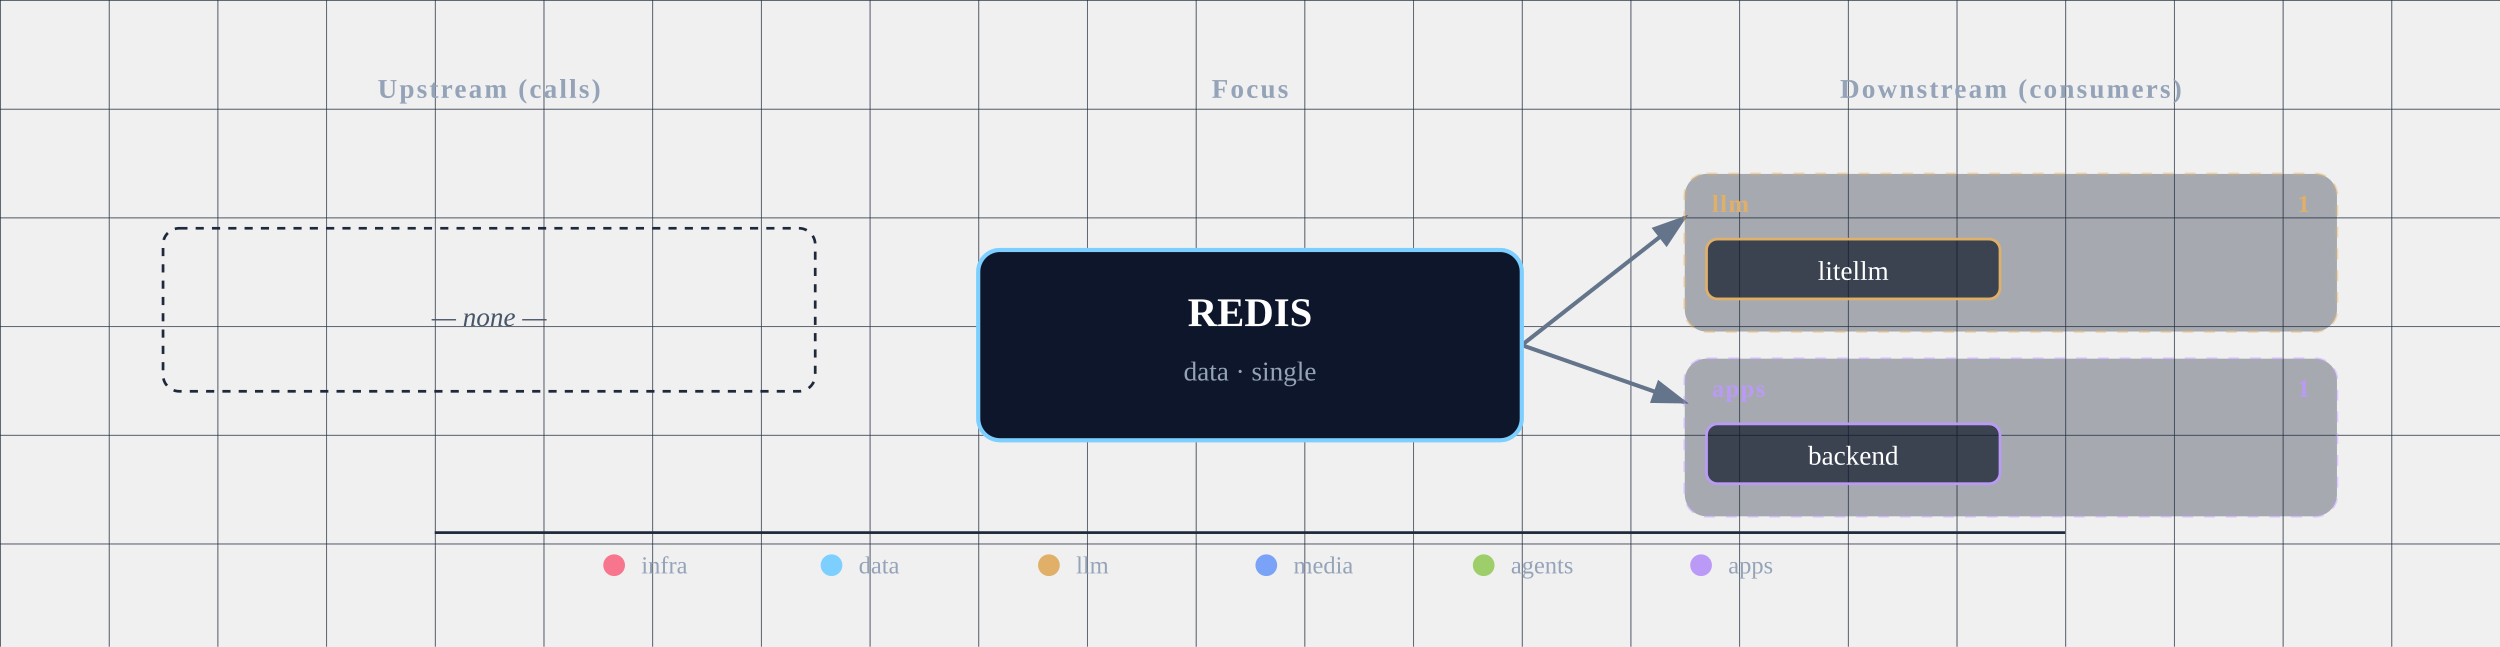
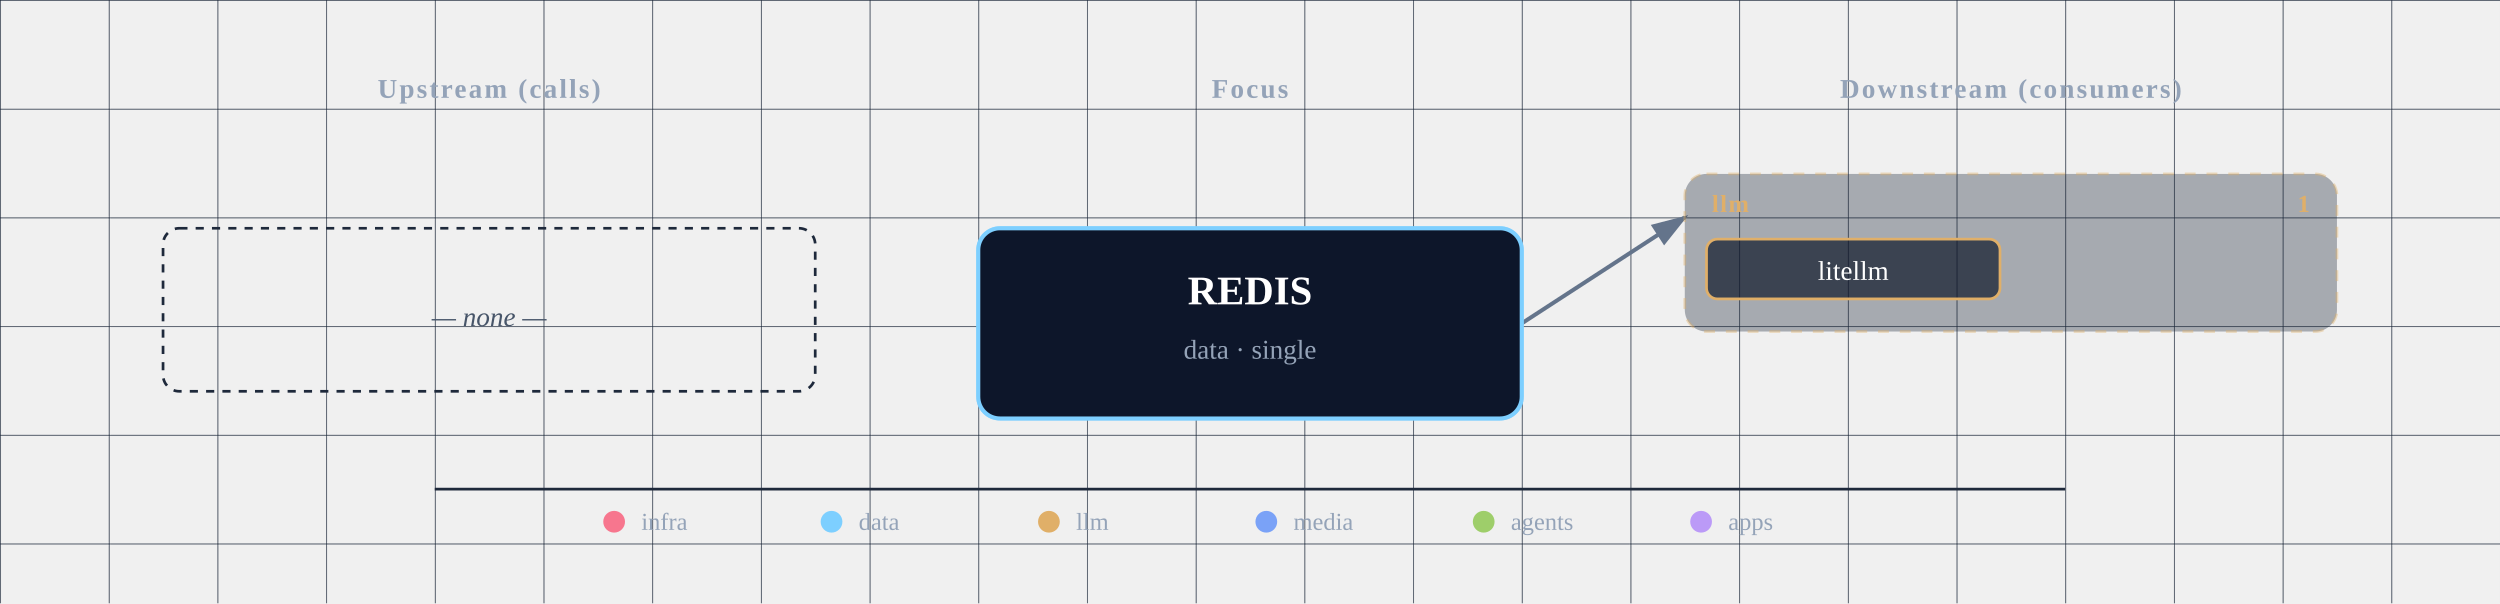
- <svg xmlns="http://www.w3.org/2000/svg" viewBox="0 0 920 238">
+ <svg xmlns="http://www.w3.org/2000/svg" viewBox="0 0 920 222">
  <defs>
    <pattern id="grid" width="40" height="40" patternUnits="userSpaceOnUse">
      <path d="M 40 0 L 0 0 0 40" fill="none" stroke="#1e293b" stroke-width="0.5" />
    </pattern>
    <marker id="arrowhead" markerWidth="9" markerHeight="6" refX="8" refY="3" orient="auto">
      <polygon points="0 0, 9 3, 0 6" fill="#64748b" />
    </marker>
    <filter id="focus-glow" x="-50%" y="-50%" width="200%" height="200%">
      <feGaussianBlur in="SourceAlpha" stdDeviation="6" />
      <feFlood flood-color="#7dcfff" flood-opacity="0.6" />
      <feComposite in2="SourceAlpha" operator="in" />
      <feMerge>
        <feMergeNode />
        <feMergeNode in="SourceGraphic" />
      </feMerge>
    </filter>
  </defs>
-   <rect width="920" height="238" fill="url(#grid)" />
+   <rect width="920" height="222" fill="url(#grid)" />
  <text x="180" y="36" fill="#94a3b8" font-size="10" font-weight="600" text-anchor="middle" letter-spacing="0.08em">Upstream (calls)</text>
  <text x="460" y="36" fill="#94a3b8" font-size="10" font-weight="600" text-anchor="middle" letter-spacing="0.08em">Focus</text>
  <text x="740" y="36" fill="#94a3b8" font-size="10" font-weight="600" text-anchor="middle" letter-spacing="0.08em">Downstream (consumers)</text>
-   <line x1="560" y1="127" x2="620" y2="80" stroke="#64748b" stroke-width="1.5" marker-end="url(#arrowhead)" />
-   <line x1="560" y1="127" x2="620" y2="148" stroke="#64748b" stroke-width="1.5" marker-end="url(#arrowhead)" />
+   <line x1="560" y1="119" x2="620" y2="80" stroke="#64748b" stroke-width="1.5" marker-end="url(#arrowhead)" />
  <g>
    <rect x="60" y="84" width="240" height="60" rx="6" fill="none" stroke="#1e293b" stroke-width="1" stroke-dasharray="3,3" />
    <text x="180" y="120" fill="#475569" font-size="10" font-style="italic" text-anchor="middle">— none —</text>
  </g>
  <g>
    <g class="cluster">
      <rect x="620" y="64" width="240" height="58" rx="8" fill="rgba(30,41,59,0.35)" stroke="#e0af68" stroke-width="1" stroke-dasharray="4,4" stroke-opacity="0.4" />
      <text x="630" y="78" fill="#e0af68" font-size="9" font-weight="700" text-anchor="start" style="letter-spacing:0.06em;text-transform:uppercase;">llm</text>
      <text x="850" y="78" fill="#e0af68" font-size="9" font-weight="600" text-anchor="end">1</text>
    </g>
    <g>
      <rect x="628" y="88" width="108" height="22" rx="4" fill="rgba(15,23,42,0.7)" stroke="#e0af68" stroke-width="1" />
      <text x="682" y="103" fill="white" font-size="10" text-anchor="middle">litellm</text>
    </g>
-     <g class="cluster">
-       <rect x="620" y="132" width="240" height="58" rx="8" fill="rgba(30,41,59,0.35)" stroke="#bb9af7" stroke-width="1" stroke-dasharray="4,4" stroke-opacity="0.4" />
-       <text x="630" y="146" fill="#bb9af7" font-size="9" font-weight="700" text-anchor="start" style="letter-spacing:0.06em;text-transform:uppercase;">apps</text>
-       <text x="850" y="146" fill="#bb9af7" font-size="9" font-weight="600" text-anchor="end">1</text>
-     </g>
-     <g>
-       <rect x="628" y="156" width="108" height="22" rx="4" fill="rgba(15,23,42,0.7)" stroke="#bb9af7" stroke-width="1" />
-       <text x="682" y="171" fill="white" font-size="10" text-anchor="middle">backend</text>
-     </g>
  </g>
  <g class="focus" filter="url(#focus-glow)">
-     <rect x="360" y="92" width="200" height="70" rx="8" fill="#0f172a" stroke="#7dcfff" stroke-width="1.5" />
-     <text x="460" y="120" fill="white" font-size="15" font-weight="700" text-anchor="middle">REDIS</text>
-     <text x="460" y="140" fill="#94a3b8" font-size="10" text-anchor="middle">data · single</text>
+     <rect x="360" y="84" width="200" height="70" rx="8" fill="#0f172a" stroke="#7dcfff" stroke-width="1.5" />
+     <text x="460" y="112" fill="white" font-size="15" font-weight="700" text-anchor="middle">REDIS</text>
+     <text x="460" y="132" fill="#94a3b8" font-size="10" text-anchor="middle">data · single</text>
  </g>
  <g class="legend">
-     <line x1="160" y1="196" x2="760" y2="196" stroke="#1e293b" stroke-width="1" />
-     <circle cx="226" cy="208" r="4" fill="#f7768e" />
-     <text x="236" y="211" fill="#94a3b8" font-size="9" font-weight="400" text-anchor="start">infra</text>
-     <circle cx="306" cy="208" r="4" fill="#7dcfff" />
-     <text x="316" y="211" fill="#94a3b8" font-size="9" font-weight="400" text-anchor="start">data</text>
-     <circle cx="386" cy="208" r="4" fill="#e0af68" />
-     <text x="396" y="211" fill="#94a3b8" font-size="9" font-weight="400" text-anchor="start">llm</text>
-     <circle cx="466" cy="208" r="4" fill="#7aa2f7" />
-     <text x="476" y="211" fill="#94a3b8" font-size="9" font-weight="400" text-anchor="start">media</text>
-     <circle cx="546" cy="208" r="4" fill="#9ece6a" />
-     <text x="556" y="211" fill="#94a3b8" font-size="9" font-weight="400" text-anchor="start">agents</text>
-     <circle cx="626" cy="208" r="4" fill="#bb9af7" />
-     <text x="636" y="211" fill="#94a3b8" font-size="9" font-weight="400" text-anchor="start">apps</text>
+     <line x1="160" y1="180" x2="760" y2="180" stroke="#1e293b" stroke-width="1" />
+     <circle cx="226" cy="192" r="4" fill="#f7768e" />
+     <text x="236" y="195" fill="#94a3b8" font-size="9" font-weight="400" text-anchor="start">infra</text>
+     <circle cx="306" cy="192" r="4" fill="#7dcfff" />
+     <text x="316" y="195" fill="#94a3b8" font-size="9" font-weight="400" text-anchor="start">data</text>
+     <circle cx="386" cy="192" r="4" fill="#e0af68" />
+     <text x="396" y="195" fill="#94a3b8" font-size="9" font-weight="400" text-anchor="start">llm</text>
+     <circle cx="466" cy="192" r="4" fill="#7aa2f7" />
+     <text x="476" y="195" fill="#94a3b8" font-size="9" font-weight="400" text-anchor="start">media</text>
+     <circle cx="546" cy="192" r="4" fill="#9ece6a" />
+     <text x="556" y="195" fill="#94a3b8" font-size="9" font-weight="400" text-anchor="start">agents</text>
+     <circle cx="626" cy="192" r="4" fill="#bb9af7" />
+     <text x="636" y="195" fill="#94a3b8" font-size="9" font-weight="400" text-anchor="start">apps</text>
  </g>
</svg>
